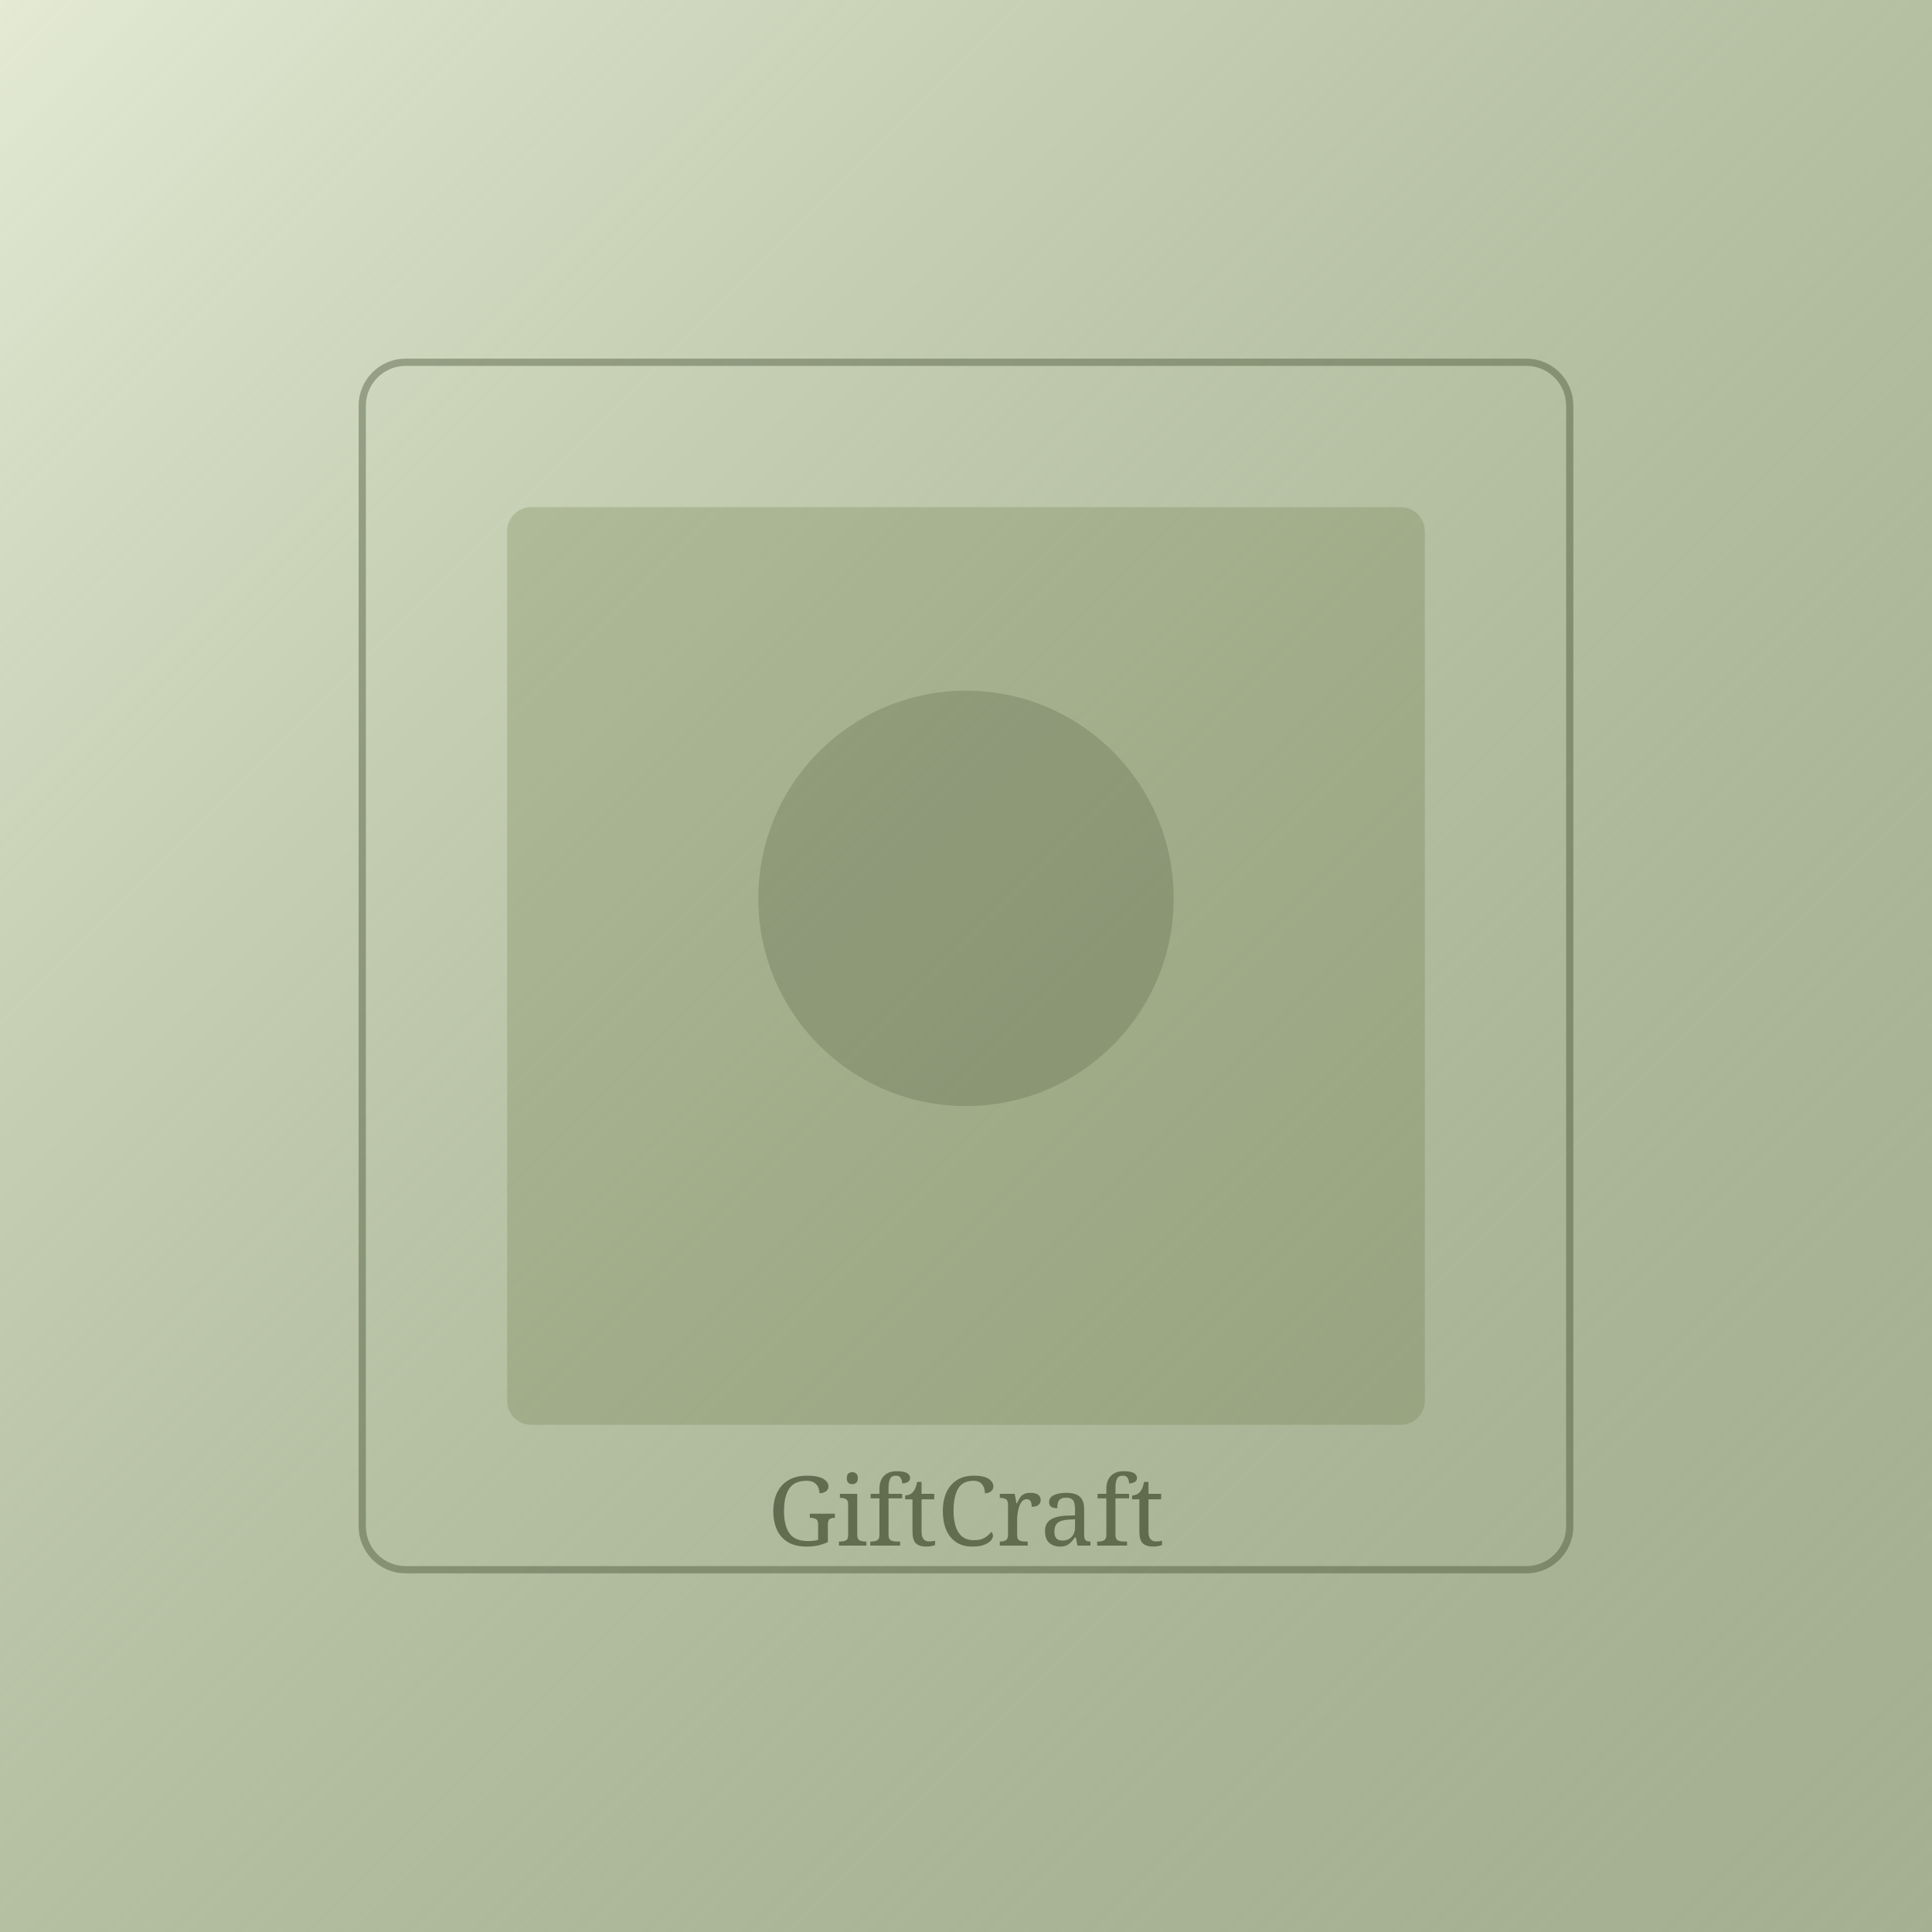
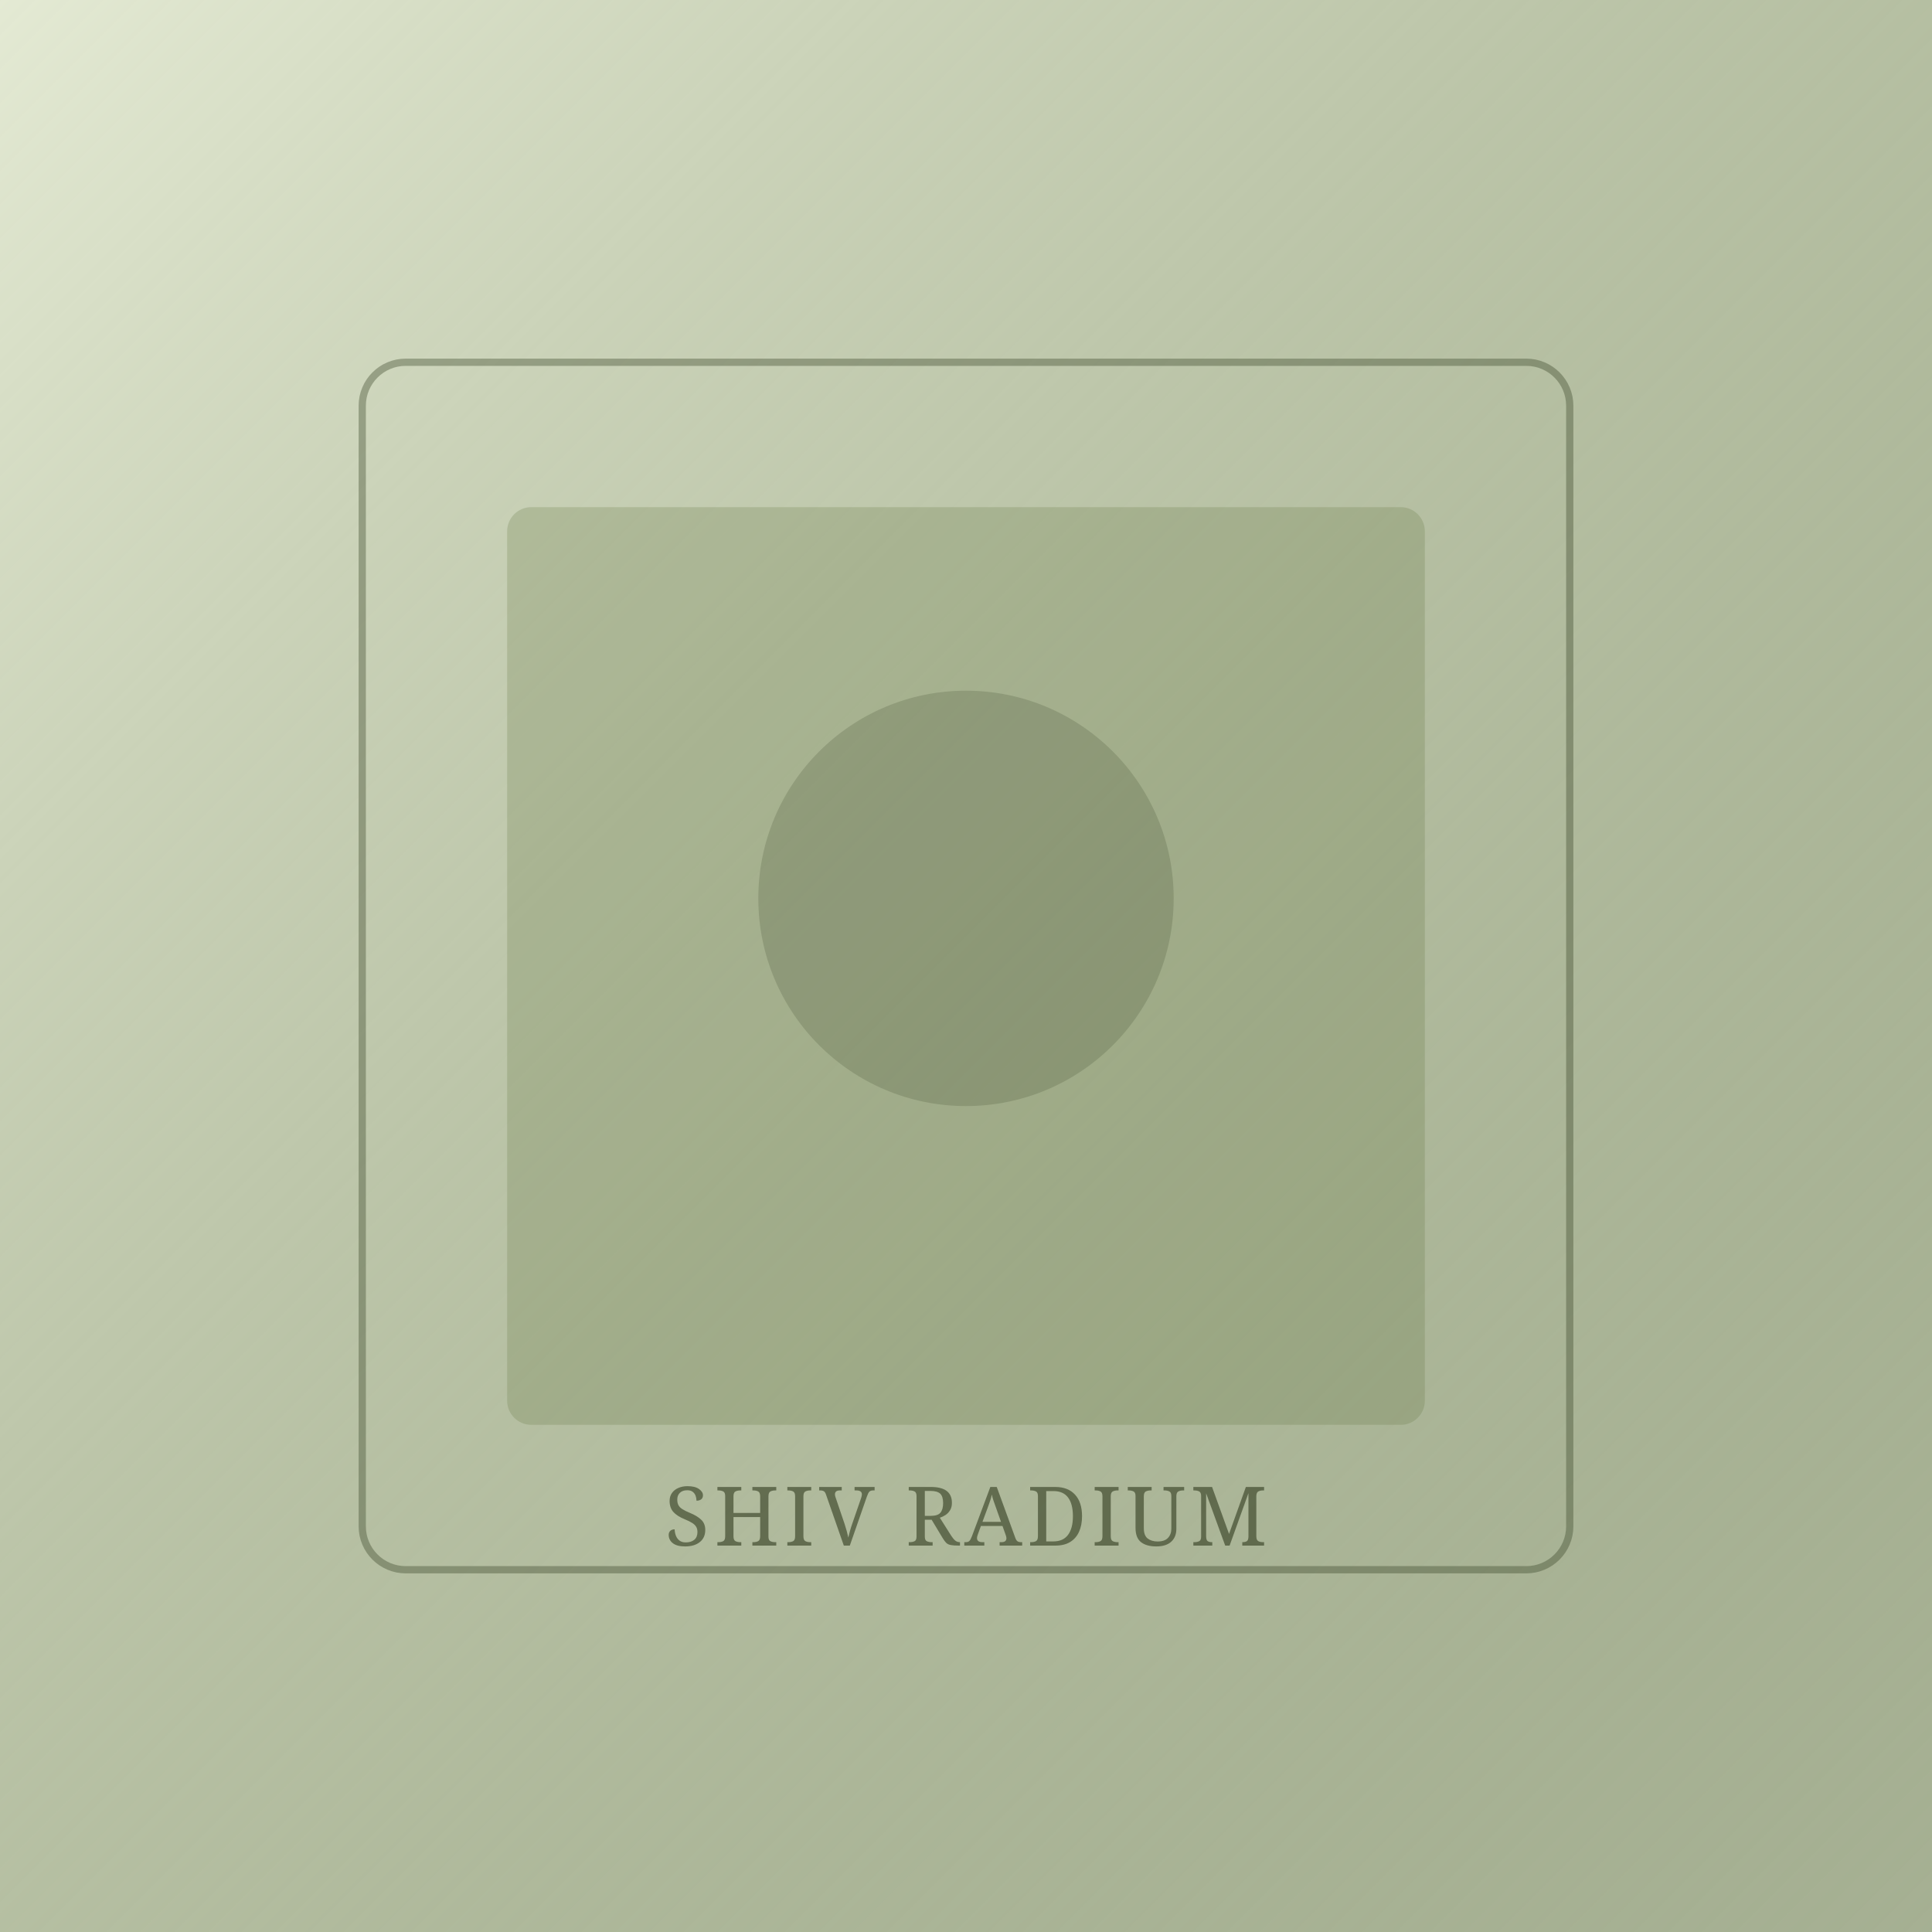
<svg xmlns="http://www.w3.org/2000/svg" viewBox="0 0 800 800" role="img" aria-label="craft placeholder">
  <defs>
    <linearGradient id="g" x1="0" y1="0" x2="1" y2="1">
      <stop offset="0" stop-color="#E4EAD4" />
      <stop offset="1" stop-color="#5C6F3A" stop-opacity="0.55" />
    </linearGradient>
  </defs>
  <rect width="800" height="800" fill="url(#g)" />
  <rect x="150" y="150" width="500" height="500" rx="18" fill="none" stroke="#2F3A1D" stroke-opacity="0.35" stroke-width="3" />
  <rect x="210" y="210" width="380" height="380" rx="10" fill="#5C6F3A" fill-opacity="0.22" />
  <circle cx="400" cy="372" r="86" fill="#2F3A1D" fill-opacity="0.18" />
-   <text x="400" y="640" font-family="Georgia, serif" font-size="40" fill="#2F3A1D" fill-opacity="0.6" text-anchor="middle">GiftCraft</text>
+   <text x="400" y="640" font-family="Georgia, serif" font-size="34" letter-spacing="2" fill="#2F3A1D" fill-opacity="0.6" text-anchor="middle">SHIV RADIUM</text>
</svg>
